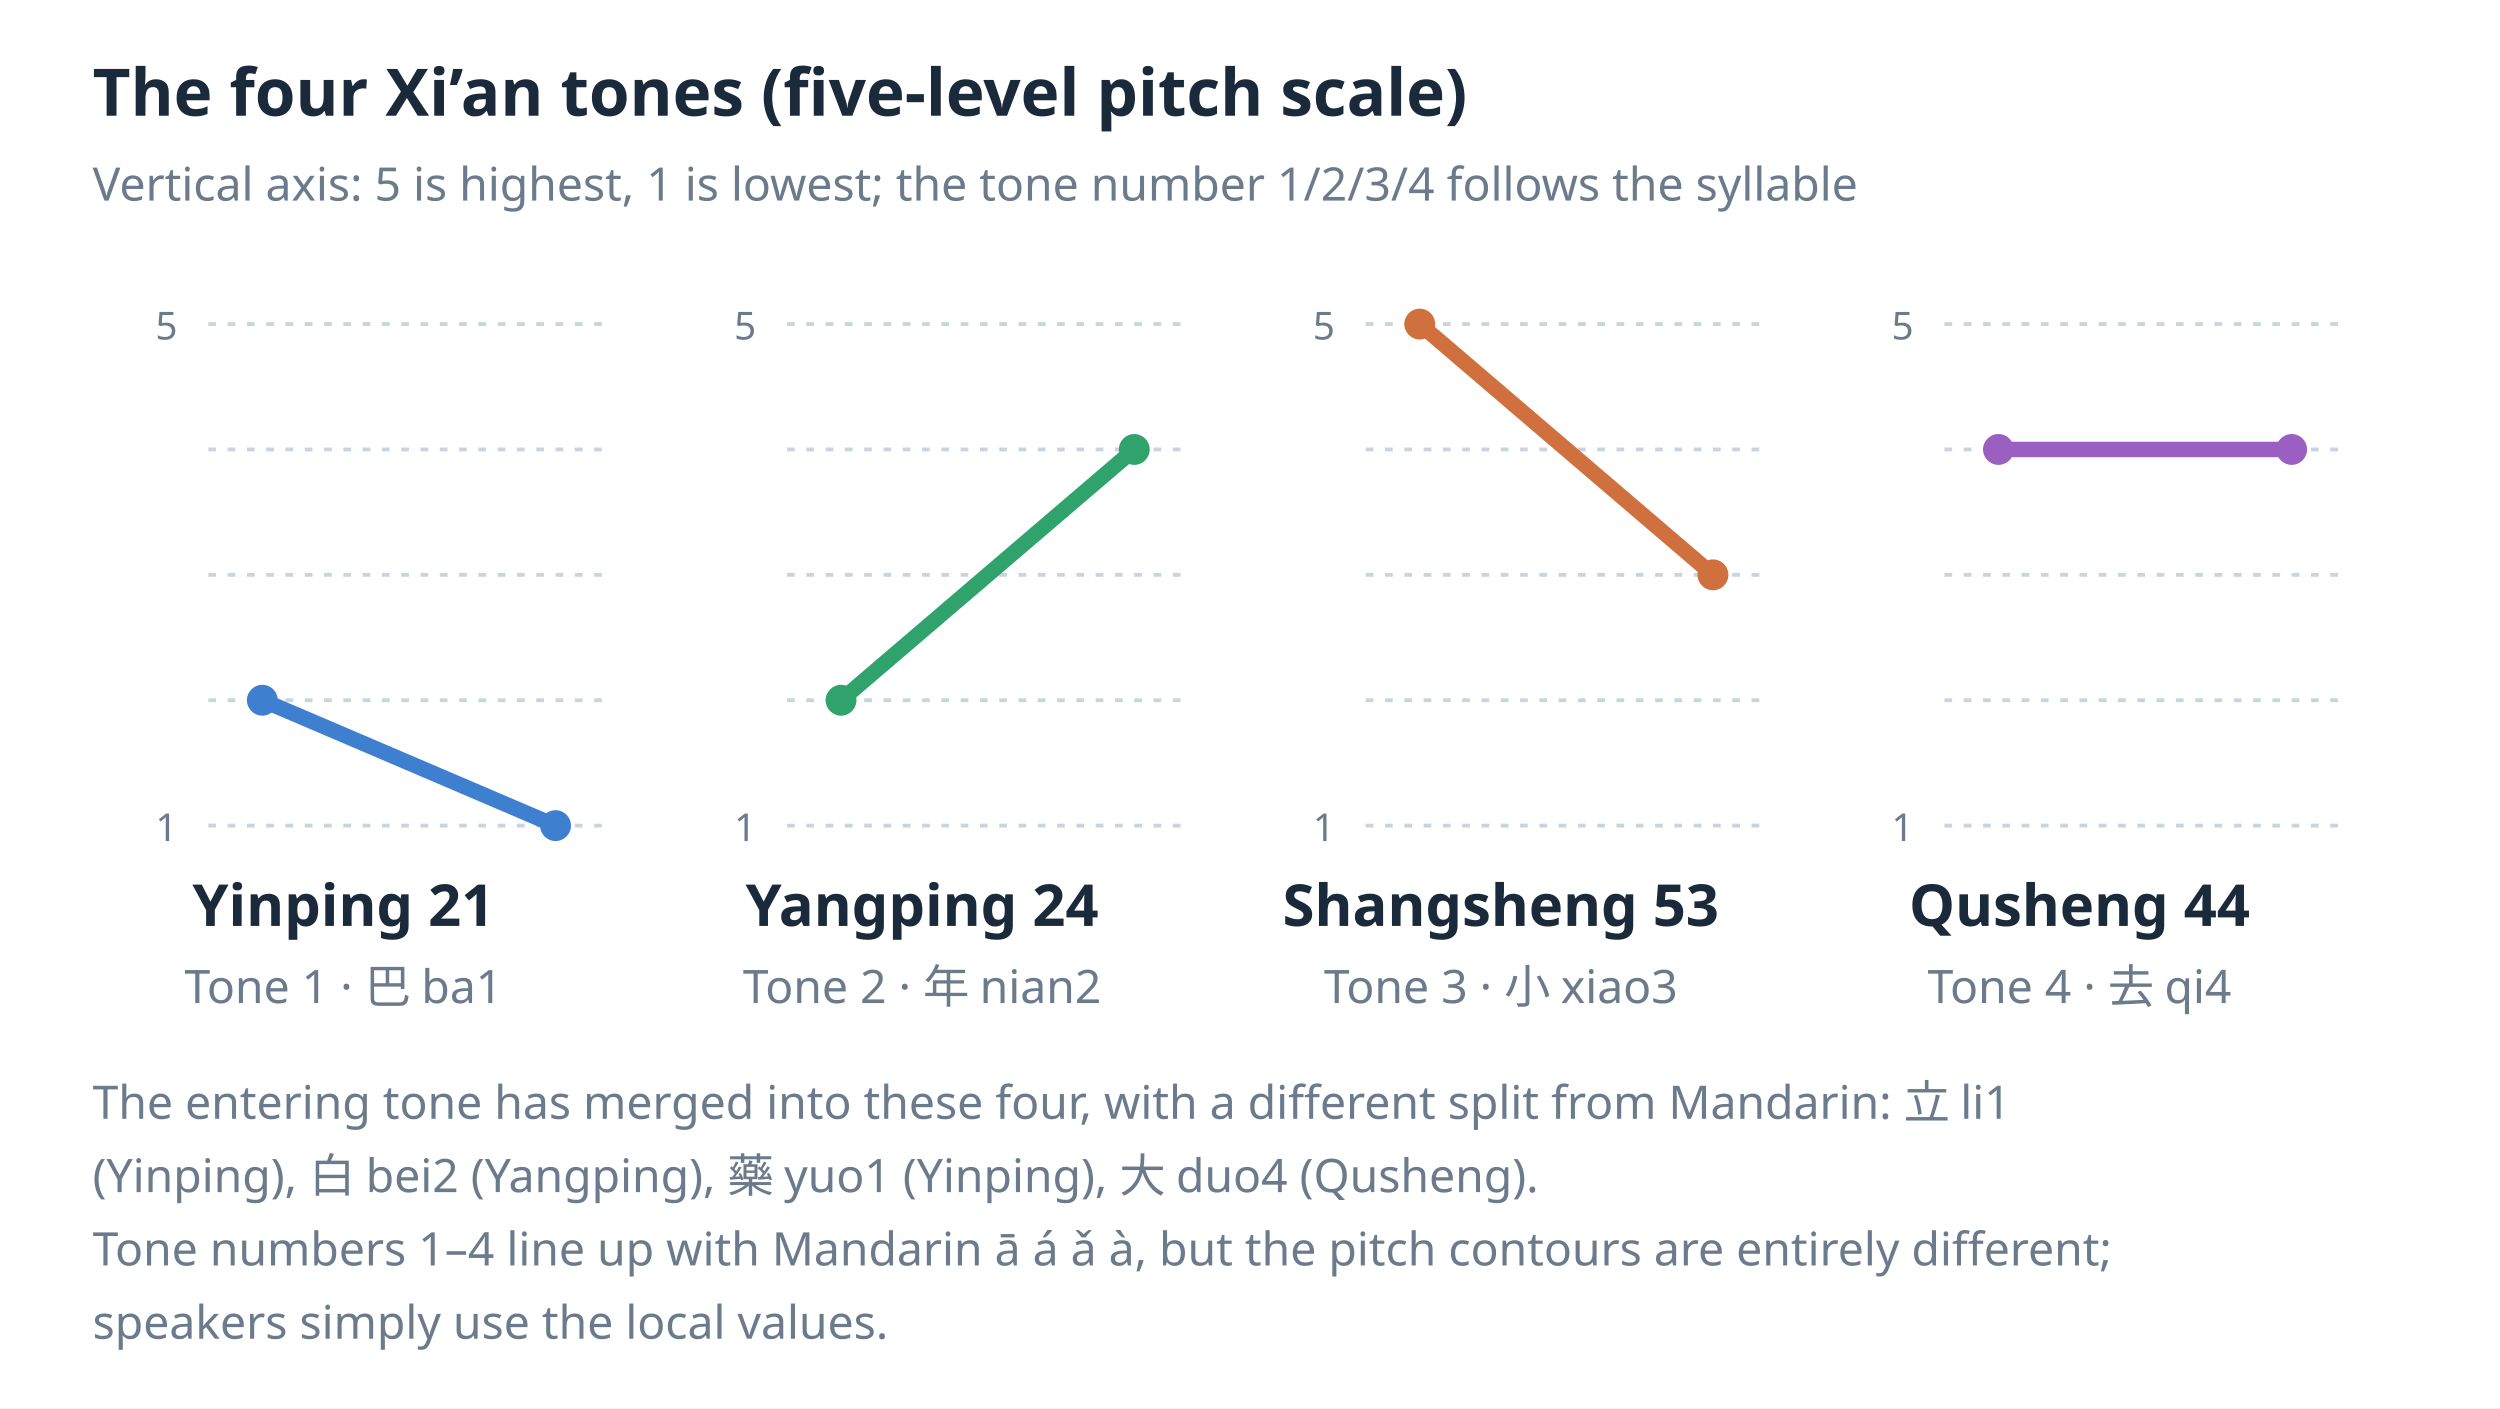
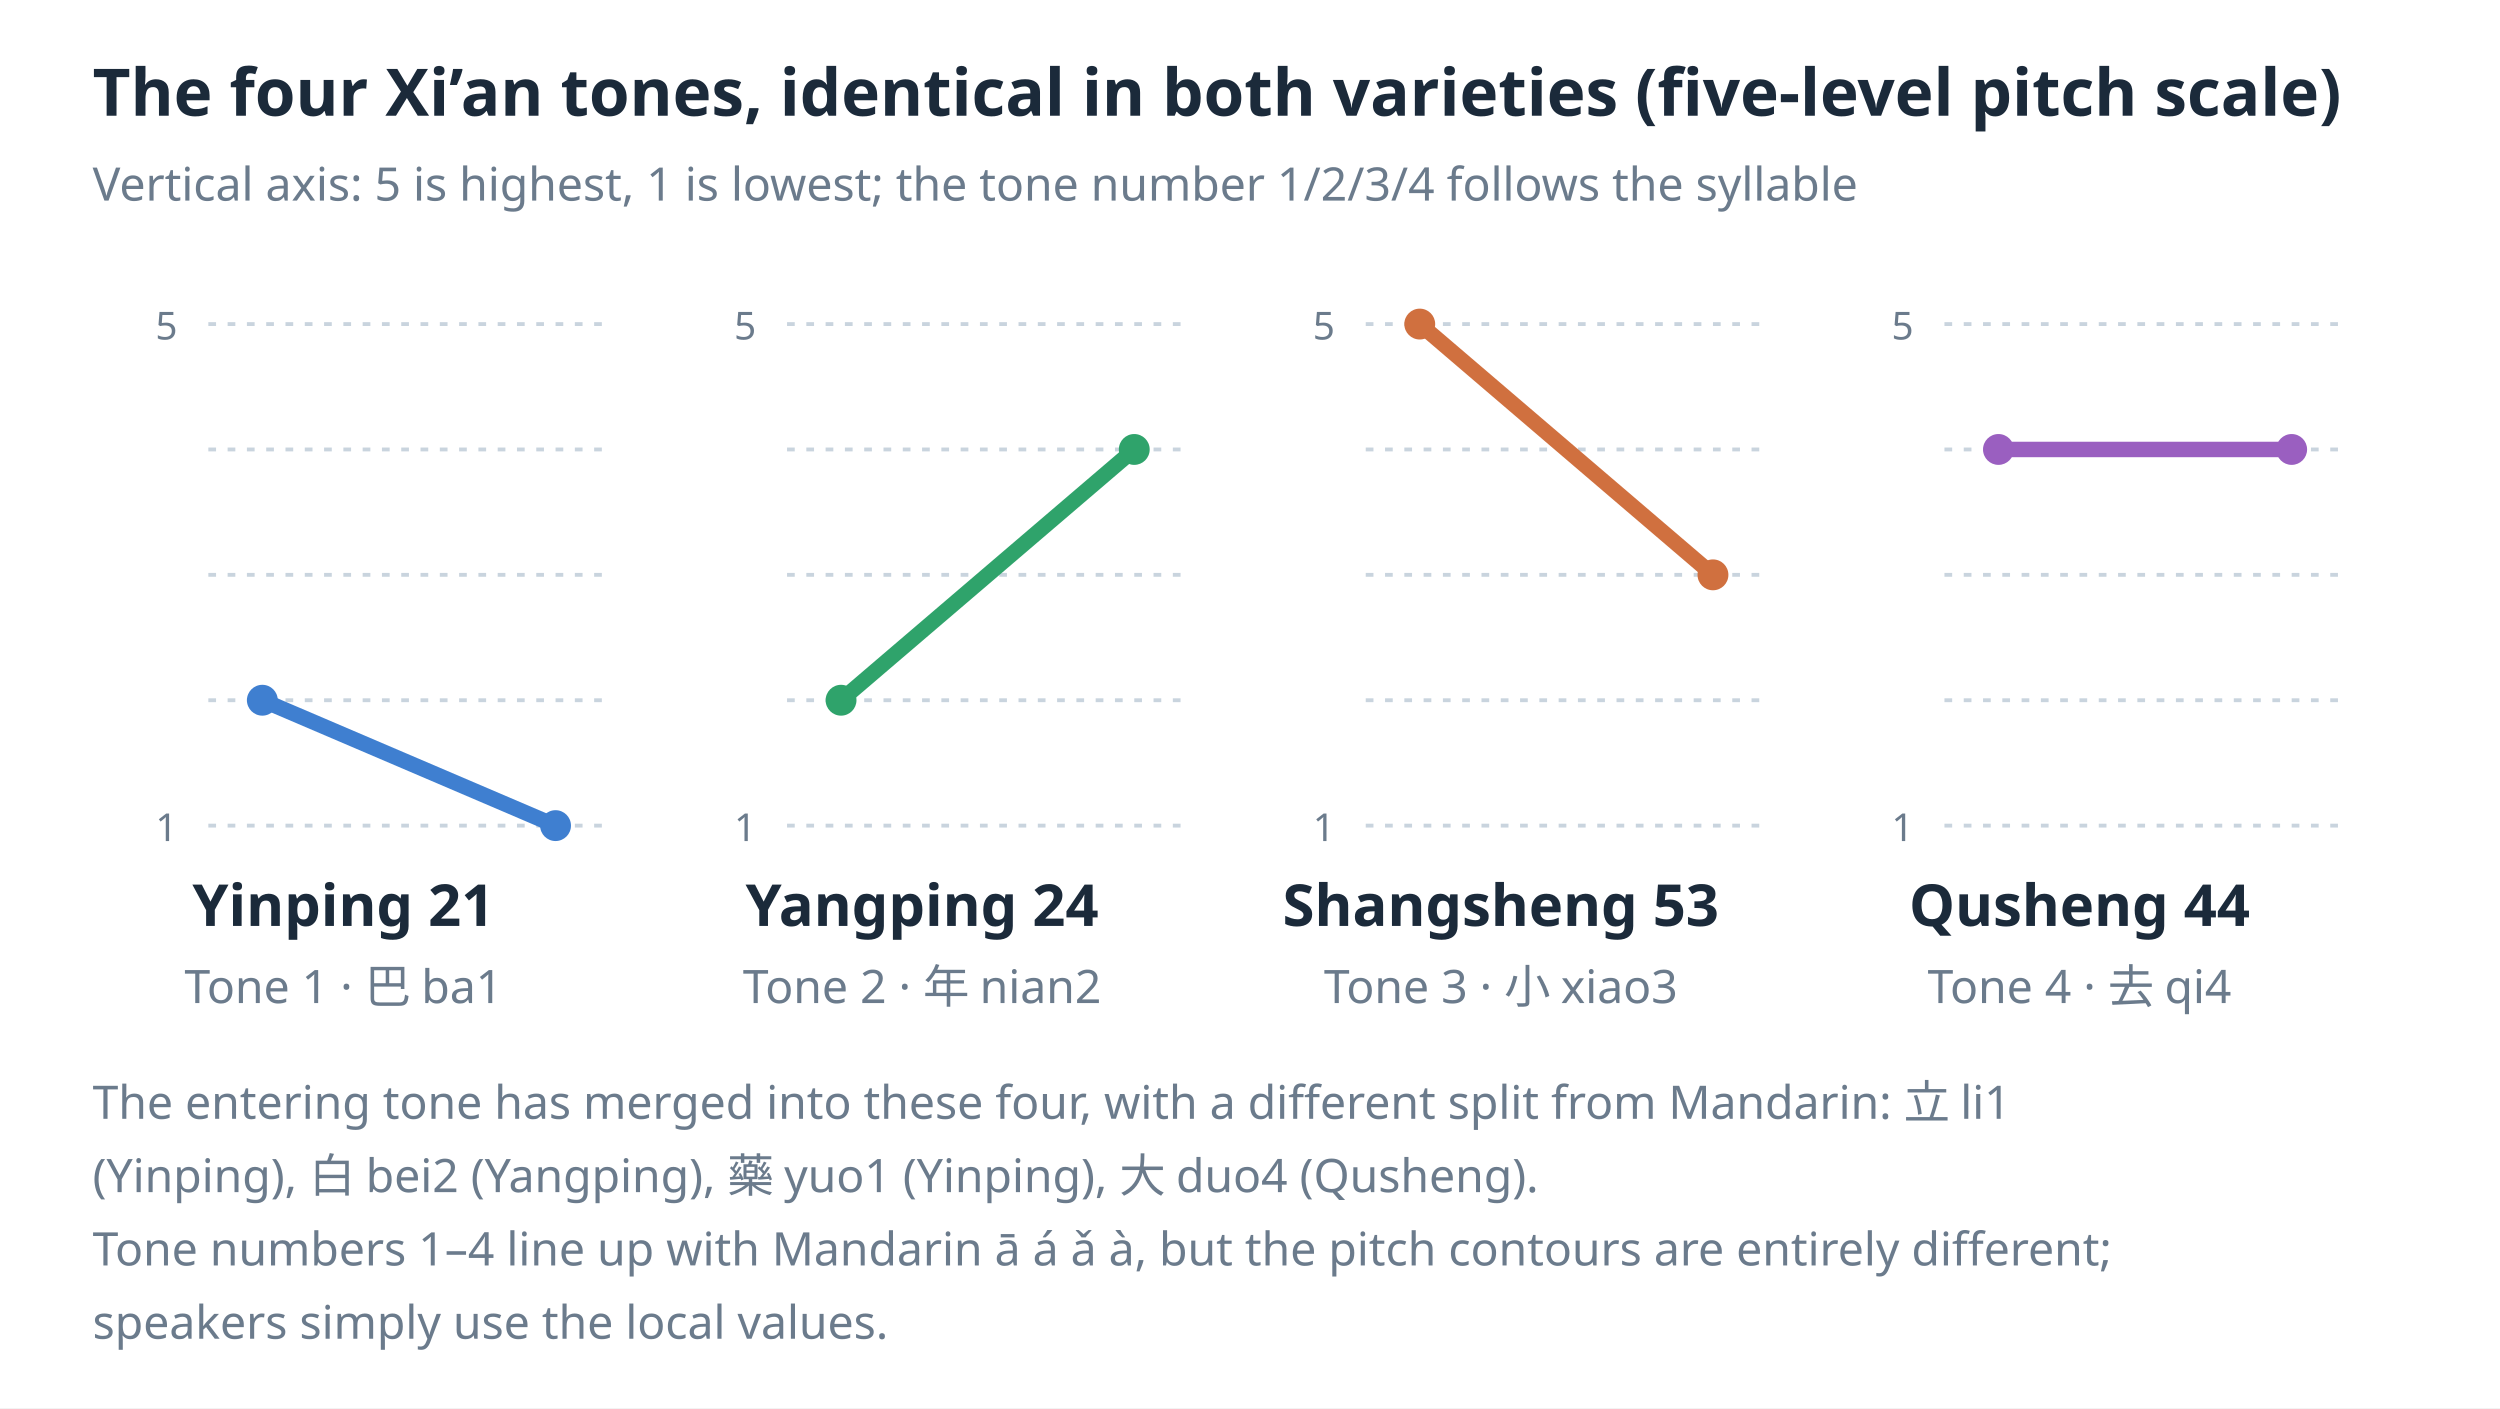
<svg xmlns="http://www.w3.org/2000/svg" width="648" height="365" viewBox="0 0 648 365" font-family="'Noto Sans','Helvetica Neue',Arial,'Noto Sans SC',sans-serif">
  <rect width="648" height="365" fill="#ffffff" />
-   <text x="24" y="30" font-size="17" fill="#1b2a3a" font-weight="bold" text-anchor="start">The four Xi’an tones (five-level pitch scale)</text>
+   <text x="24" y="30" font-size="17" fill="#1b2a3a" font-weight="bold" text-anchor="start">The four Xi’an tones, identical in both varieties (five-level pitch scale)</text>
  <text x="24" y="52" font-size="12" fill="#6b7b8c" font-weight="normal" text-anchor="start">Vertical axis: 5 is highest, 1 is lowest; the tone number 1/2/3/4 follows the syllable</text>
  <line x1="54" y1="214" x2="158" y2="214" stroke="#c9d4de" stroke-dasharray="2 3" />
  <line x1="54" y1="181.5" x2="158" y2="181.5" stroke="#c9d4de" stroke-dasharray="2 3" />
  <line x1="54" y1="149" x2="158" y2="149" stroke="#c9d4de" stroke-dasharray="2 3" />
  <line x1="54" y1="116.5" x2="158" y2="116.5" stroke="#c9d4de" stroke-dasharray="2 3" />
  <line x1="54" y1="84" x2="158" y2="84" stroke="#c9d4de" stroke-dasharray="2 3" />
  <text x="46" y="88" font-size="10" fill="#6b7b8c" font-weight="normal" text-anchor="end">5</text>
  <text x="46" y="218" font-size="10" fill="#6b7b8c" font-weight="normal" text-anchor="end">1</text>
  <line x1="68" y1="181.5" x2="144" y2="214" stroke="#3f7fd0" stroke-width="4" stroke-linecap="round" />
  <circle cx="68" cy="181.5" r="4" fill="#3f7fd0" />
  <circle cx="144" cy="214" r="4" fill="#3f7fd0" />
  <text x="89" y="240" font-size="15" fill="#1b2a3a" font-weight="bold" text-anchor="middle">Yinping 21</text>
  <text x="89" y="260" font-size="12" fill="#6b7b8c" font-weight="normal" text-anchor="middle">Tone 1 · 巴 ba1</text>
  <line x1="204" y1="214" x2="308" y2="214" stroke="#c9d4de" stroke-dasharray="2 3" />
  <line x1="204" y1="181.5" x2="308" y2="181.5" stroke="#c9d4de" stroke-dasharray="2 3" />
  <line x1="204" y1="149" x2="308" y2="149" stroke="#c9d4de" stroke-dasharray="2 3" />
  <line x1="204" y1="116.5" x2="308" y2="116.5" stroke="#c9d4de" stroke-dasharray="2 3" />
  <line x1="204" y1="84" x2="308" y2="84" stroke="#c9d4de" stroke-dasharray="2 3" />
  <text x="196" y="88" font-size="10" fill="#6b7b8c" font-weight="normal" text-anchor="end">5</text>
  <text x="196" y="218" font-size="10" fill="#6b7b8c" font-weight="normal" text-anchor="end">1</text>
  <line x1="218" y1="181.5" x2="294" y2="116.5" stroke="#2fa36b" stroke-width="4" stroke-linecap="round" />
  <circle cx="218" cy="181.5" r="4" fill="#2fa36b" />
  <circle cx="294" cy="116.5" r="4" fill="#2fa36b" />
  <text x="239" y="240" font-size="15" fill="#1b2a3a" font-weight="bold" text-anchor="middle">Yangping 24</text>
  <text x="239" y="260" font-size="12" fill="#6b7b8c" font-weight="normal" text-anchor="middle">Tone 2 · 年 nian2</text>
  <line x1="354" y1="214" x2="458" y2="214" stroke="#c9d4de" stroke-dasharray="2 3" />
  <line x1="354" y1="181.5" x2="458" y2="181.5" stroke="#c9d4de" stroke-dasharray="2 3" />
  <line x1="354" y1="149" x2="458" y2="149" stroke="#c9d4de" stroke-dasharray="2 3" />
  <line x1="354" y1="116.5" x2="458" y2="116.5" stroke="#c9d4de" stroke-dasharray="2 3" />
  <line x1="354" y1="84" x2="458" y2="84" stroke="#c9d4de" stroke-dasharray="2 3" />
  <text x="346" y="88" font-size="10" fill="#6b7b8c" font-weight="normal" text-anchor="end">5</text>
  <text x="346" y="218" font-size="10" fill="#6b7b8c" font-weight="normal" text-anchor="end">1</text>
  <line x1="368" y1="84" x2="444" y2="149" stroke="#d0703f" stroke-width="4" stroke-linecap="round" />
  <circle cx="368" cy="84" r="4" fill="#d0703f" />
  <circle cx="444" cy="149" r="4" fill="#d0703f" />
  <text x="389" y="240" font-size="15" fill="#1b2a3a" font-weight="bold" text-anchor="middle">Shangsheng 53</text>
  <text x="389" y="260" font-size="12" fill="#6b7b8c" font-weight="normal" text-anchor="middle">Tone 3 · 小 xiao3</text>
  <line x1="504" y1="214" x2="608" y2="214" stroke="#c9d4de" stroke-dasharray="2 3" />
  <line x1="504" y1="181.5" x2="608" y2="181.5" stroke="#c9d4de" stroke-dasharray="2 3" />
  <line x1="504" y1="149" x2="608" y2="149" stroke="#c9d4de" stroke-dasharray="2 3" />
  <line x1="504" y1="116.5" x2="608" y2="116.5" stroke="#c9d4de" stroke-dasharray="2 3" />
  <line x1="504" y1="84" x2="608" y2="84" stroke="#c9d4de" stroke-dasharray="2 3" />
  <text x="496" y="88" font-size="10" fill="#6b7b8c" font-weight="normal" text-anchor="end">5</text>
  <text x="496" y="218" font-size="10" fill="#6b7b8c" font-weight="normal" text-anchor="end">1</text>
  <line x1="518" y1="116.5" x2="594" y2="116.5" stroke="#9a5fc0" stroke-width="4" stroke-linecap="round" />
  <circle cx="518" cy="116.5" r="4" fill="#9a5fc0" />
  <circle cx="594" cy="116.5" r="4" fill="#9a5fc0" />
  <text x="539" y="240" font-size="15" fill="#1b2a3a" font-weight="bold" text-anchor="middle">Qusheng 44</text>
  <text x="539" y="260" font-size="12" fill="#6b7b8c" font-weight="normal" text-anchor="middle">Tone 4 · 去 qi4</text>
  <text x="24" y="290" font-size="12" fill="#6b7b8c" font-weight="normal" text-anchor="start">The entering tone has merged into these four, with a different split from Mandarin: 立 li1</text>
  <text x="24" y="309" font-size="12" fill="#6b7b8c" font-weight="normal" text-anchor="start">(Yinping), 白 bei2 (Yangping), 藥 yuo1 (Yinping), 大 duo4 (Qusheng).</text>
  <text x="24" y="328" font-size="12" fill="#6b7b8c" font-weight="normal" text-anchor="start">Tone numbers 1–4 line up with Mandarin ā á ǎ à, but the pitch contours are entirely different;</text>
  <text x="24" y="347" font-size="12" fill="#6b7b8c" font-weight="normal" text-anchor="start">speakers simply use the local values.</text>
</svg>
